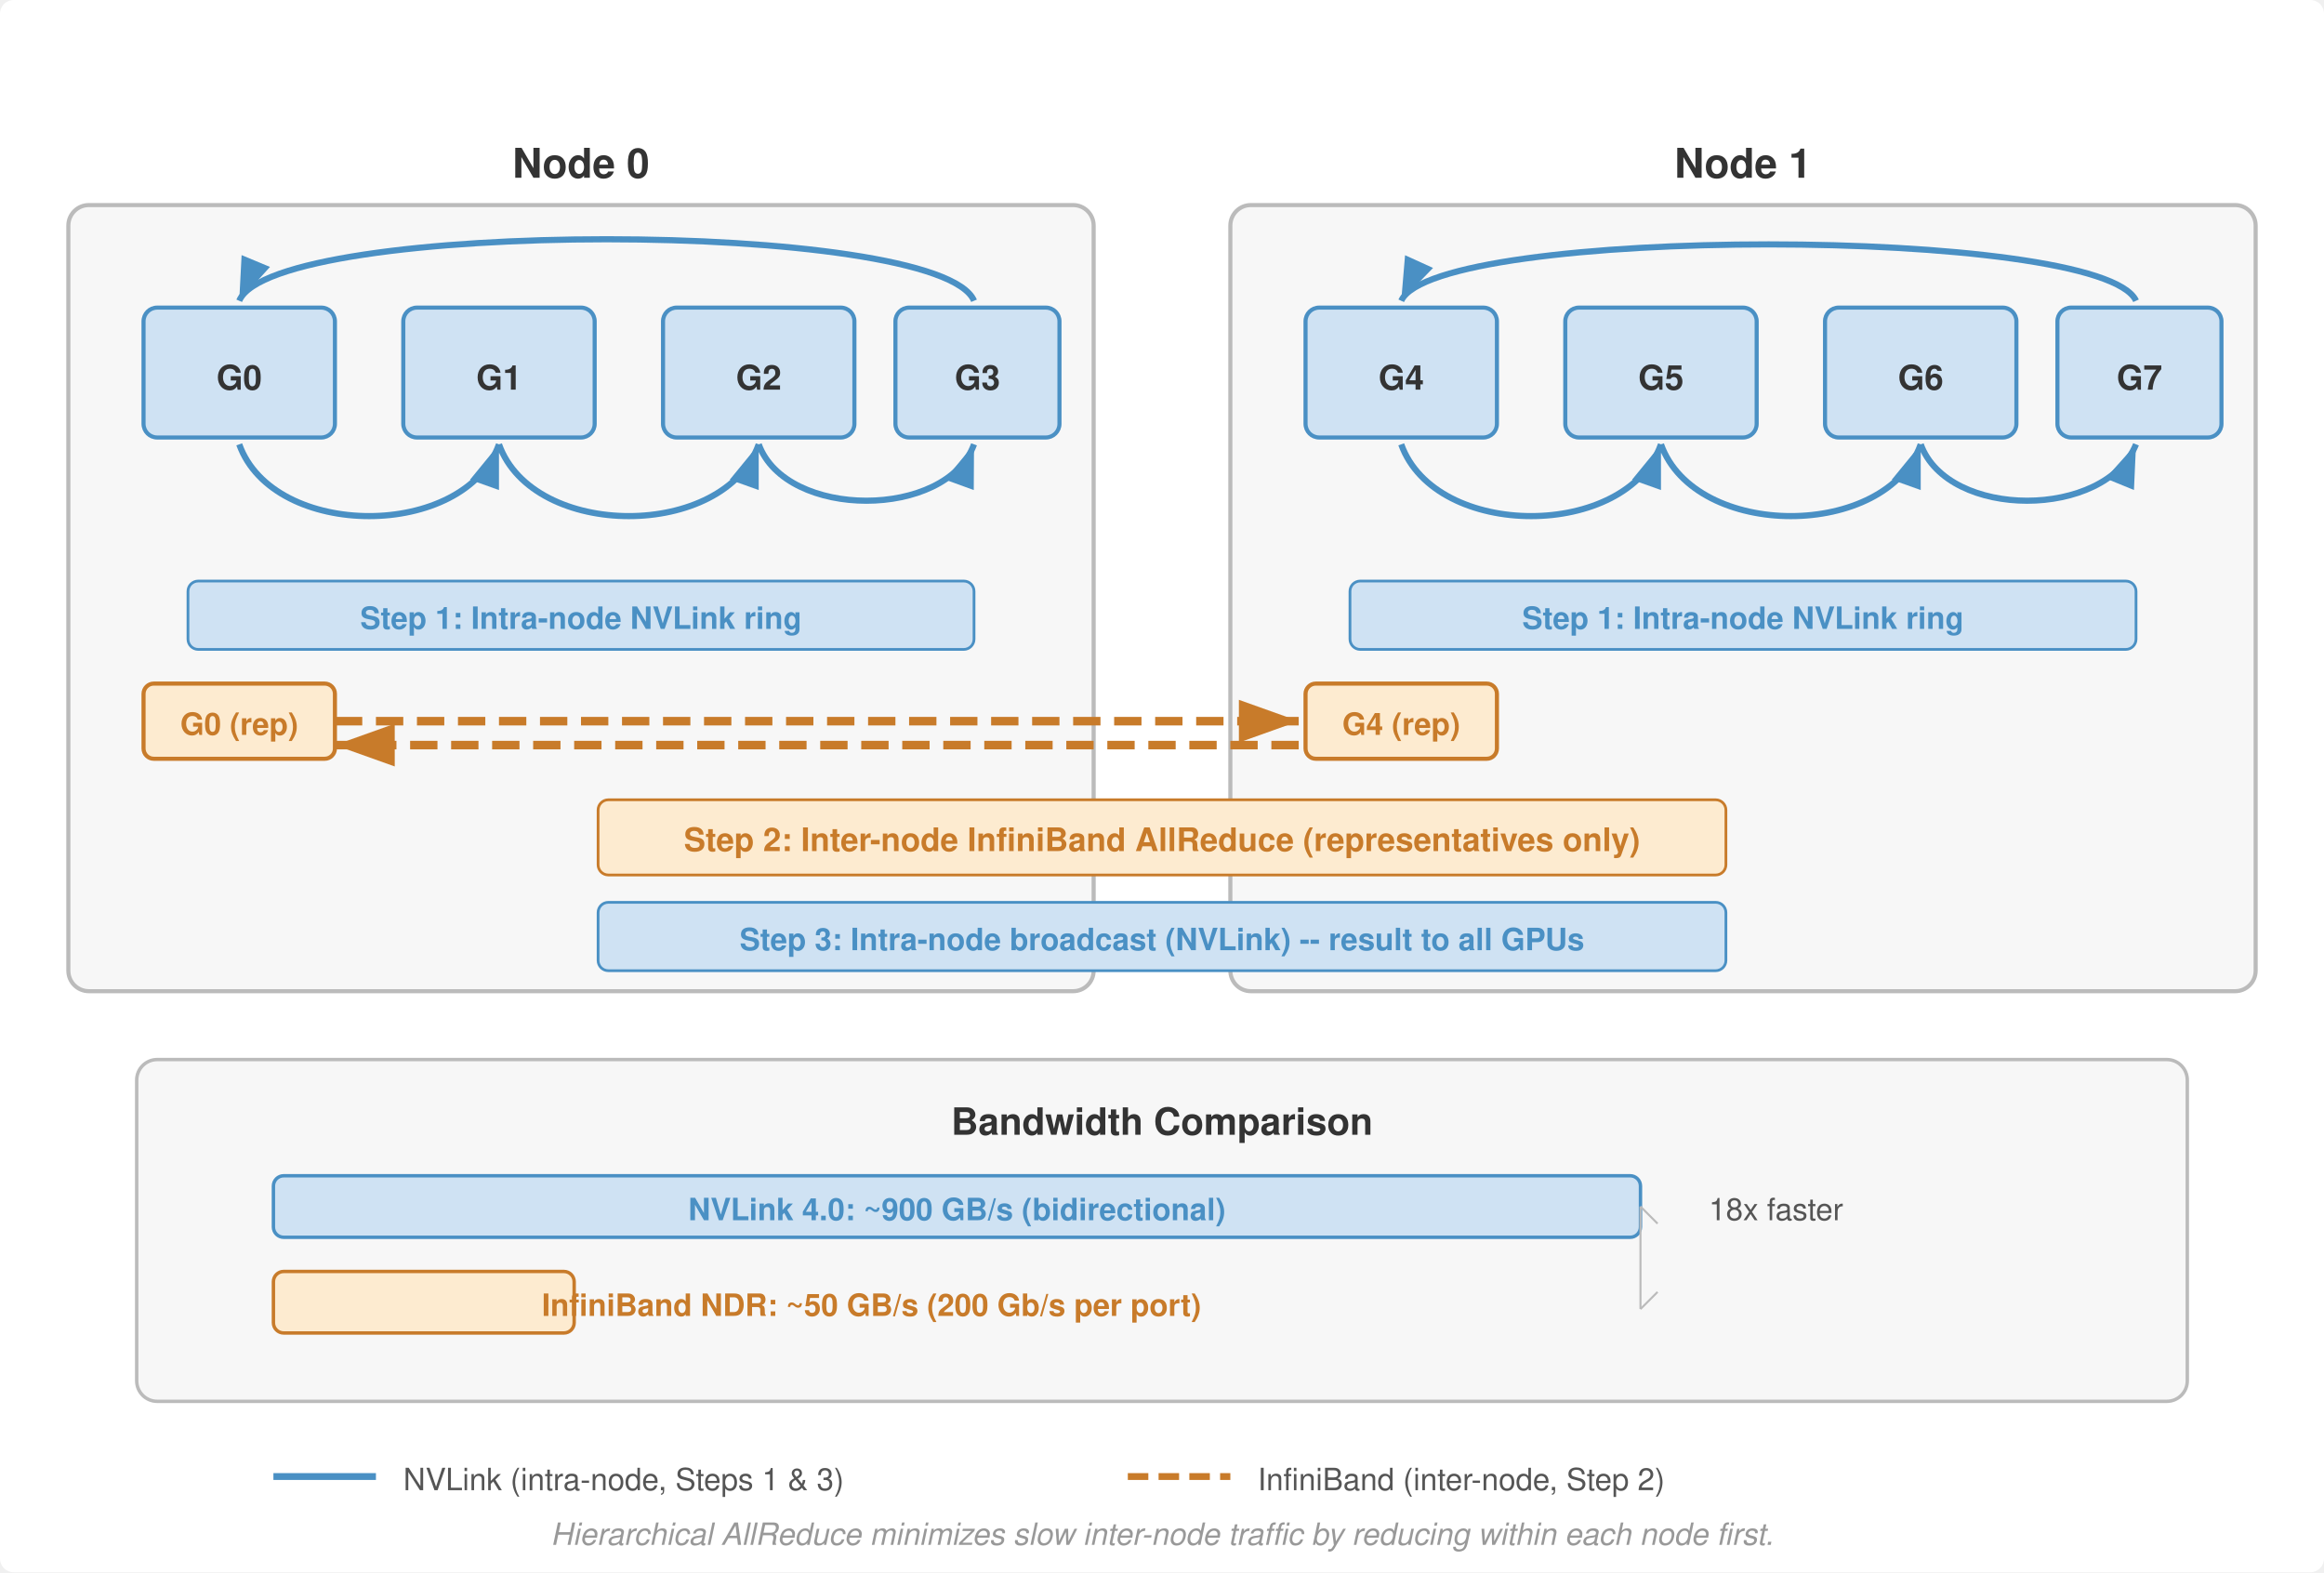
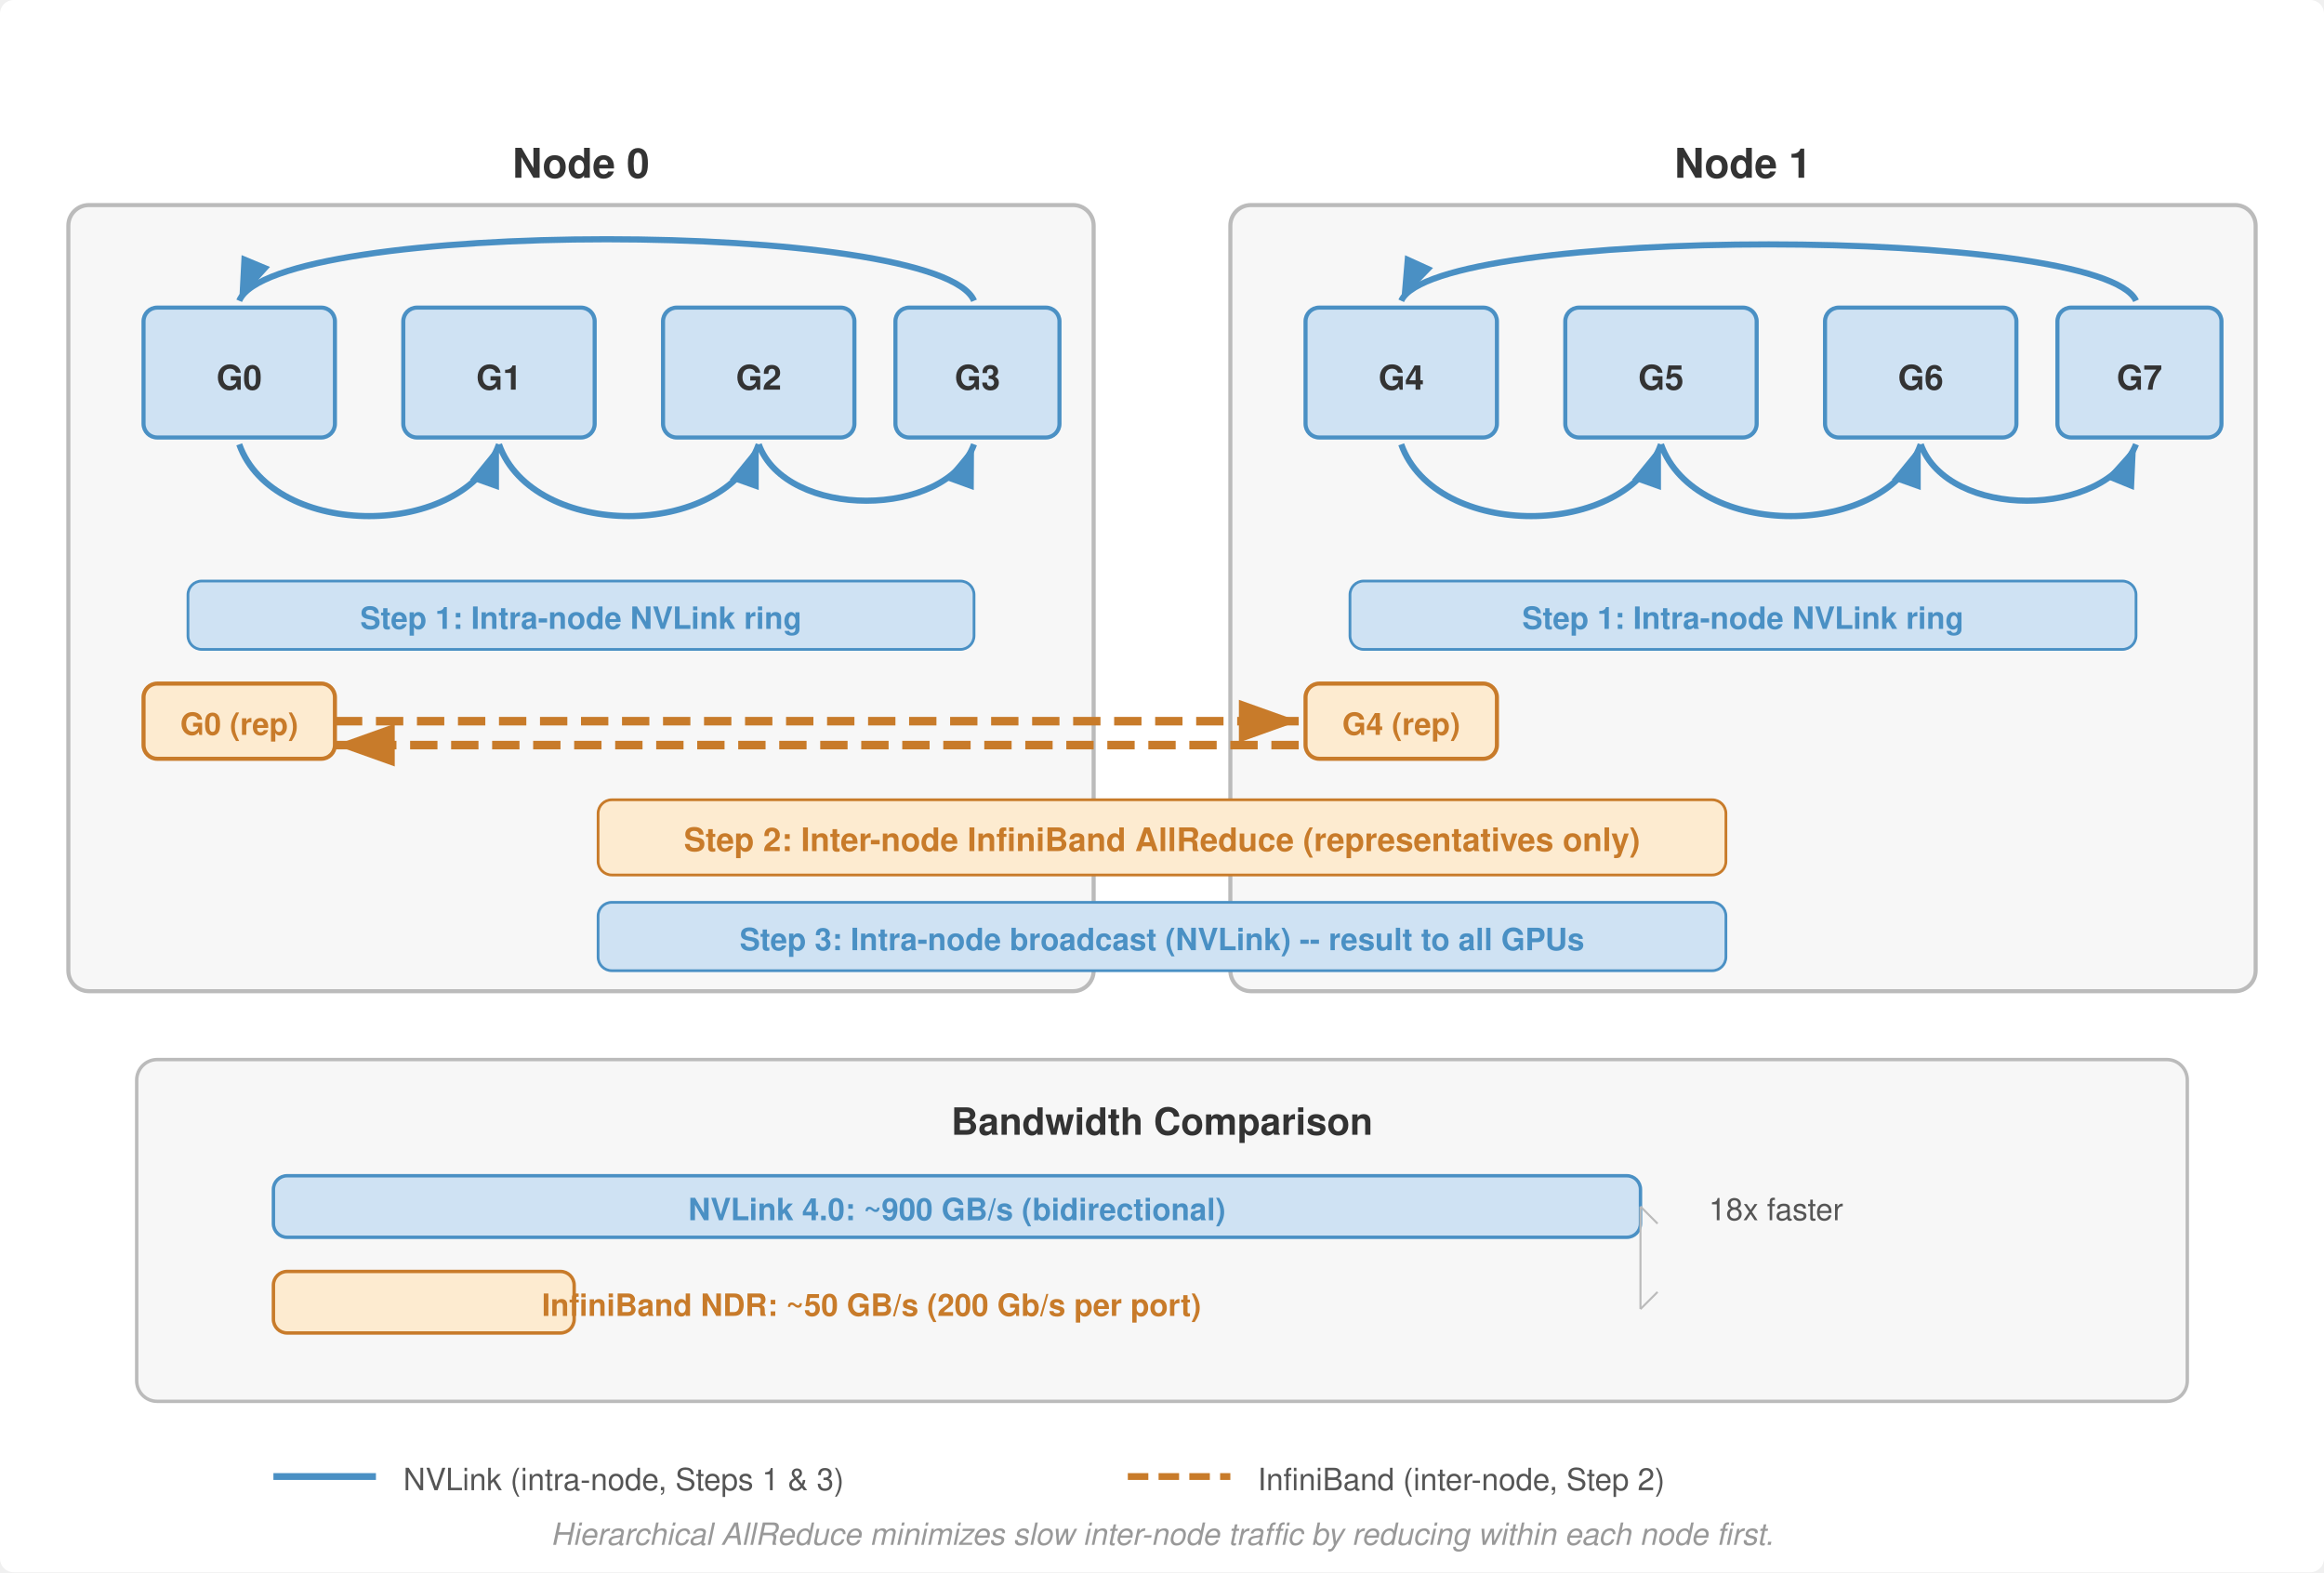
<svg xmlns="http://www.w3.org/2000/svg" viewBox="0 0 680 460" font-family="Helvetica Neue, Helvetica, Arial, sans-serif">
  <defs>
    <marker id="arrow-blue" markerWidth="7" markerHeight="5" refX="7" refY="2.5" orient="auto">
      <path d="M0,0 L7,2.5 L0,5 Z" fill="#4a90c4" />
    </marker>
    <marker id="arrow-orange" markerWidth="7" markerHeight="5" refX="7" refY="2.5" orient="auto">
      <path d="M0,0 L7,2.5 L0,5 Z" fill="#c87b2a" />
    </marker>
  </defs>
  <rect width="680" height="460" fill="#fff" rx="4" />
  <rect x="20" y="60" width="300" height="230" rx="6" fill="#f7f7f7" stroke="#bbb" stroke-width="1.2" />
  <text x="170" y="52" text-anchor="middle" font-size="12" font-weight="700" fill="#333">Node 0</text>
  <rect x="42" y="90" width="56" height="38" rx="4" fill="#cfe2f3" stroke="#4a90c4" stroke-width="1.2" />
  <text x="70" y="114" text-anchor="middle" font-size="10" font-weight="700" fill="#333">G0</text>
  <rect x="118" y="90" width="56" height="38" rx="4" fill="#cfe2f3" stroke="#4a90c4" stroke-width="1.2" />
  <text x="146" y="114" text-anchor="middle" font-size="10" font-weight="700" fill="#333">G1</text>
  <rect x="194" y="90" width="56" height="38" rx="4" fill="#cfe2f3" stroke="#4a90c4" stroke-width="1.2" />
  <text x="222" y="114" text-anchor="middle" font-size="10" font-weight="700" fill="#333">G2</text>
  <rect x="262" y="90" width="48" height="38" rx="4" fill="#cfe2f3" stroke="#4a90c4" stroke-width="1.2" />
  <text x="286" y="114" text-anchor="middle" font-size="10" font-weight="700" fill="#333">G3</text>
  <path d="M 70,130 C 80,158 136,158 146,130" fill="none" stroke="#4a90c4" stroke-width="1.8" marker-end="url(#arrow-blue)" />
  <path d="M 146,130 C 156,158 212,158 222,130" fill="none" stroke="#4a90c4" stroke-width="1.8" marker-end="url(#arrow-blue)" />
  <path d="M 222,130 C 230,152 277,152 285,130" fill="none" stroke="#4a90c4" stroke-width="1.8" marker-end="url(#arrow-blue)" />
  <path d="M 285,88 C 275,64 80,64 70,88" fill="none" stroke="#4a90c4" stroke-width="1.8" marker-end="url(#arrow-blue)" />
-   <rect x="55" y="170" width="230" height="20" rx="3" fill="#cfe2f3" stroke="#4a90c4" stroke-width="0.8" />
+   <rect x="55" y="170" width="230" height="20" rx="4" fill="#cfe2f3" stroke="#4a90c4" stroke-width="0.8" />
  <text x="170" y="184" text-anchor="middle" font-size="9" font-weight="700" fill="#4a90c4">Step 1: Intra-node NVLink ring</text>
-   <rect x="42" y="200" width="56" height="22" rx="3" fill="#fdebd0" stroke="#c87b2a" stroke-width="1.2" />
+   <rect x="42" y="200" width="56" height="22" rx="4" fill="#fdebd0" stroke="#c87b2a" stroke-width="1.2" />
  <text x="70" y="215" text-anchor="middle" font-size="9" font-weight="700" fill="#c87b2a">G0 (rep)</text>
  <rect x="360" y="60" width="300" height="230" rx="6" fill="#f7f7f7" stroke="#bbb" stroke-width="1.2" />
  <text x="510" y="52" text-anchor="middle" font-size="12" font-weight="700" fill="#333">Node 1</text>
  <rect x="382" y="90" width="56" height="38" rx="4" fill="#cfe2f3" stroke="#4a90c4" stroke-width="1.2" />
  <text x="410" y="114" text-anchor="middle" font-size="10" font-weight="700" fill="#333">G4</text>
  <rect x="458" y="90" width="56" height="38" rx="4" fill="#cfe2f3" stroke="#4a90c4" stroke-width="1.2" />
  <text x="486" y="114" text-anchor="middle" font-size="10" font-weight="700" fill="#333">G5</text>
  <rect x="534" y="90" width="56" height="38" rx="4" fill="#cfe2f3" stroke="#4a90c4" stroke-width="1.2" />
  <text x="562" y="114" text-anchor="middle" font-size="10" font-weight="700" fill="#333">G6</text>
  <rect x="602" y="90" width="48" height="38" rx="4" fill="#cfe2f3" stroke="#4a90c4" stroke-width="1.2" />
  <text x="626" y="114" text-anchor="middle" font-size="10" font-weight="700" fill="#333">G7</text>
  <path d="M 410,130 C 420,158 476,158 486,130" fill="none" stroke="#4a90c4" stroke-width="1.8" marker-end="url(#arrow-blue)" />
  <path d="M 486,130 C 496,158 552,158 562,130" fill="none" stroke="#4a90c4" stroke-width="1.8" marker-end="url(#arrow-blue)" />
  <path d="M 562,130 C 570,152 616,152 625,130" fill="none" stroke="#4a90c4" stroke-width="1.8" marker-end="url(#arrow-blue)" />
  <path d="M 625,88 C 615,66 420,66 410,88" fill="none" stroke="#4a90c4" stroke-width="1.8" marker-end="url(#arrow-blue)" />
-   <rect x="395" y="170" width="230" height="20" rx="3" fill="#cfe2f3" stroke="#4a90c4" stroke-width="0.8" />
+   <rect x="395" y="170" width="230" height="20" rx="4" fill="#cfe2f3" stroke="#4a90c4" stroke-width="0.8" />
  <text x="510" y="184" text-anchor="middle" font-size="9" font-weight="700" fill="#4a90c4">Step 1: Intra-node NVLink ring</text>
-   <rect x="382" y="200" width="56" height="22" rx="3" fill="#fdebd0" stroke="#c87b2a" stroke-width="1.2" />
+   <rect x="382" y="200" width="56" height="22" rx="4" fill="#fdebd0" stroke="#c87b2a" stroke-width="1.2" />
  <text x="410" y="215" text-anchor="middle" font-size="9" font-weight="700" fill="#c87b2a">G4 (rep)</text>
  <line x1="98" y1="211" x2="380" y2="211" stroke="#c87b2a" stroke-width="2.5" stroke-dasharray="8,4" marker-end="url(#arrow-orange)" />
  <line x1="380" y1="218" x2="98" y2="218" stroke="#c87b2a" stroke-width="2.5" stroke-dasharray="8,4" marker-end="url(#arrow-orange)" />
-   <rect x="175" y="234" width="330" height="22" rx="3" fill="#fdebd0" stroke="#c87b2a" stroke-width="0.8" />
+   <rect x="175" y="234" width="330" height="22" rx="4" fill="#fdebd0" stroke="#c87b2a" stroke-width="0.8" />
  <text x="340" y="249" text-anchor="middle" font-size="9.5" font-weight="700" fill="#c87b2a">Step 2: Inter-node InfiniBand AllReduce (representatives only)</text>
-   <rect x="175" y="264" width="330" height="20" rx="3" fill="#cfe2f3" stroke="#4a90c4" stroke-width="0.8" />
+   <rect x="175" y="264" width="330" height="20" rx="4" fill="#cfe2f3" stroke="#4a90c4" stroke-width="0.8" />
  <text x="340" y="278" text-anchor="middle" font-size="9" font-weight="700" fill="#4a90c4">Step 3: Intra-node broadcast (NVLink) -- result to all GPUs</text>
  <rect x="40" y="310" width="600" height="100" rx="6" fill="#f7f7f7" stroke="#bbb" stroke-width="1.0" />
  <text x="340" y="332" text-anchor="middle" font-size="11" font-weight="700" fill="#333">Bandwidth Comparison</text>
-   <rect x="80" y="344" width="400" height="18" rx="3" fill="#cfe2f3" stroke="#4a90c4" stroke-width="1" />
+   <rect x="80" y="344" width="400" height="18" rx="4" fill="#cfe2f3" stroke="#4a90c4" stroke-width="1" />
  <text x="280" y="357" text-anchor="middle" font-size="9" font-weight="700" fill="#4a90c4">NVLink 4.0: ~900 GB/s (bidirectional)</text>
-   <rect x="80" y="372" width="88" height="18" rx="3" fill="#fdebd0" stroke="#c87b2a" stroke-width="1" />
+   <rect x="80" y="372" width="88" height="18" rx="4" fill="#fdebd0" stroke="#c87b2a" stroke-width="1" />
  <text x="255" y="385" text-anchor="middle" font-size="9" font-weight="700" fill="#c87b2a">InfiniBand NDR: ~50 GB/s (200 Gb/s per port)</text>
  <text x="500" y="357" font-size="9" fill="#555">18x faster</text>
  <line x1="480" y1="353" x2="480" y2="383" stroke="#bbb" stroke-width="0.6" />
  <path d="M 480,353 L 485,358" stroke="#bbb" stroke-width="0.6" fill="none" />
  <path d="M 480,383 L 485,378" stroke="#bbb" stroke-width="0.6" fill="none" />
  <line x1="80" y1="432" x2="110" y2="432" stroke="#4a90c4" stroke-width="2" />
  <text x="118" y="436" font-size="9" fill="#555">NVLink (intra-node, Steps 1 &amp; 3)</text>
  <line x1="330" y1="432" x2="360" y2="432" stroke="#c87b2a" stroke-width="2" stroke-dasharray="6,3" />
  <text x="368" y="436" font-size="9" fill="#555">InfiniBand (inter-node, Step 2)</text>
  <text x="340" y="452" text-anchor="middle" font-size="9" fill="#999" font-style="italic">Hierarchical AllReduce minimizes slow inter-node traffic by reducing within each node first.</text>
</svg>
